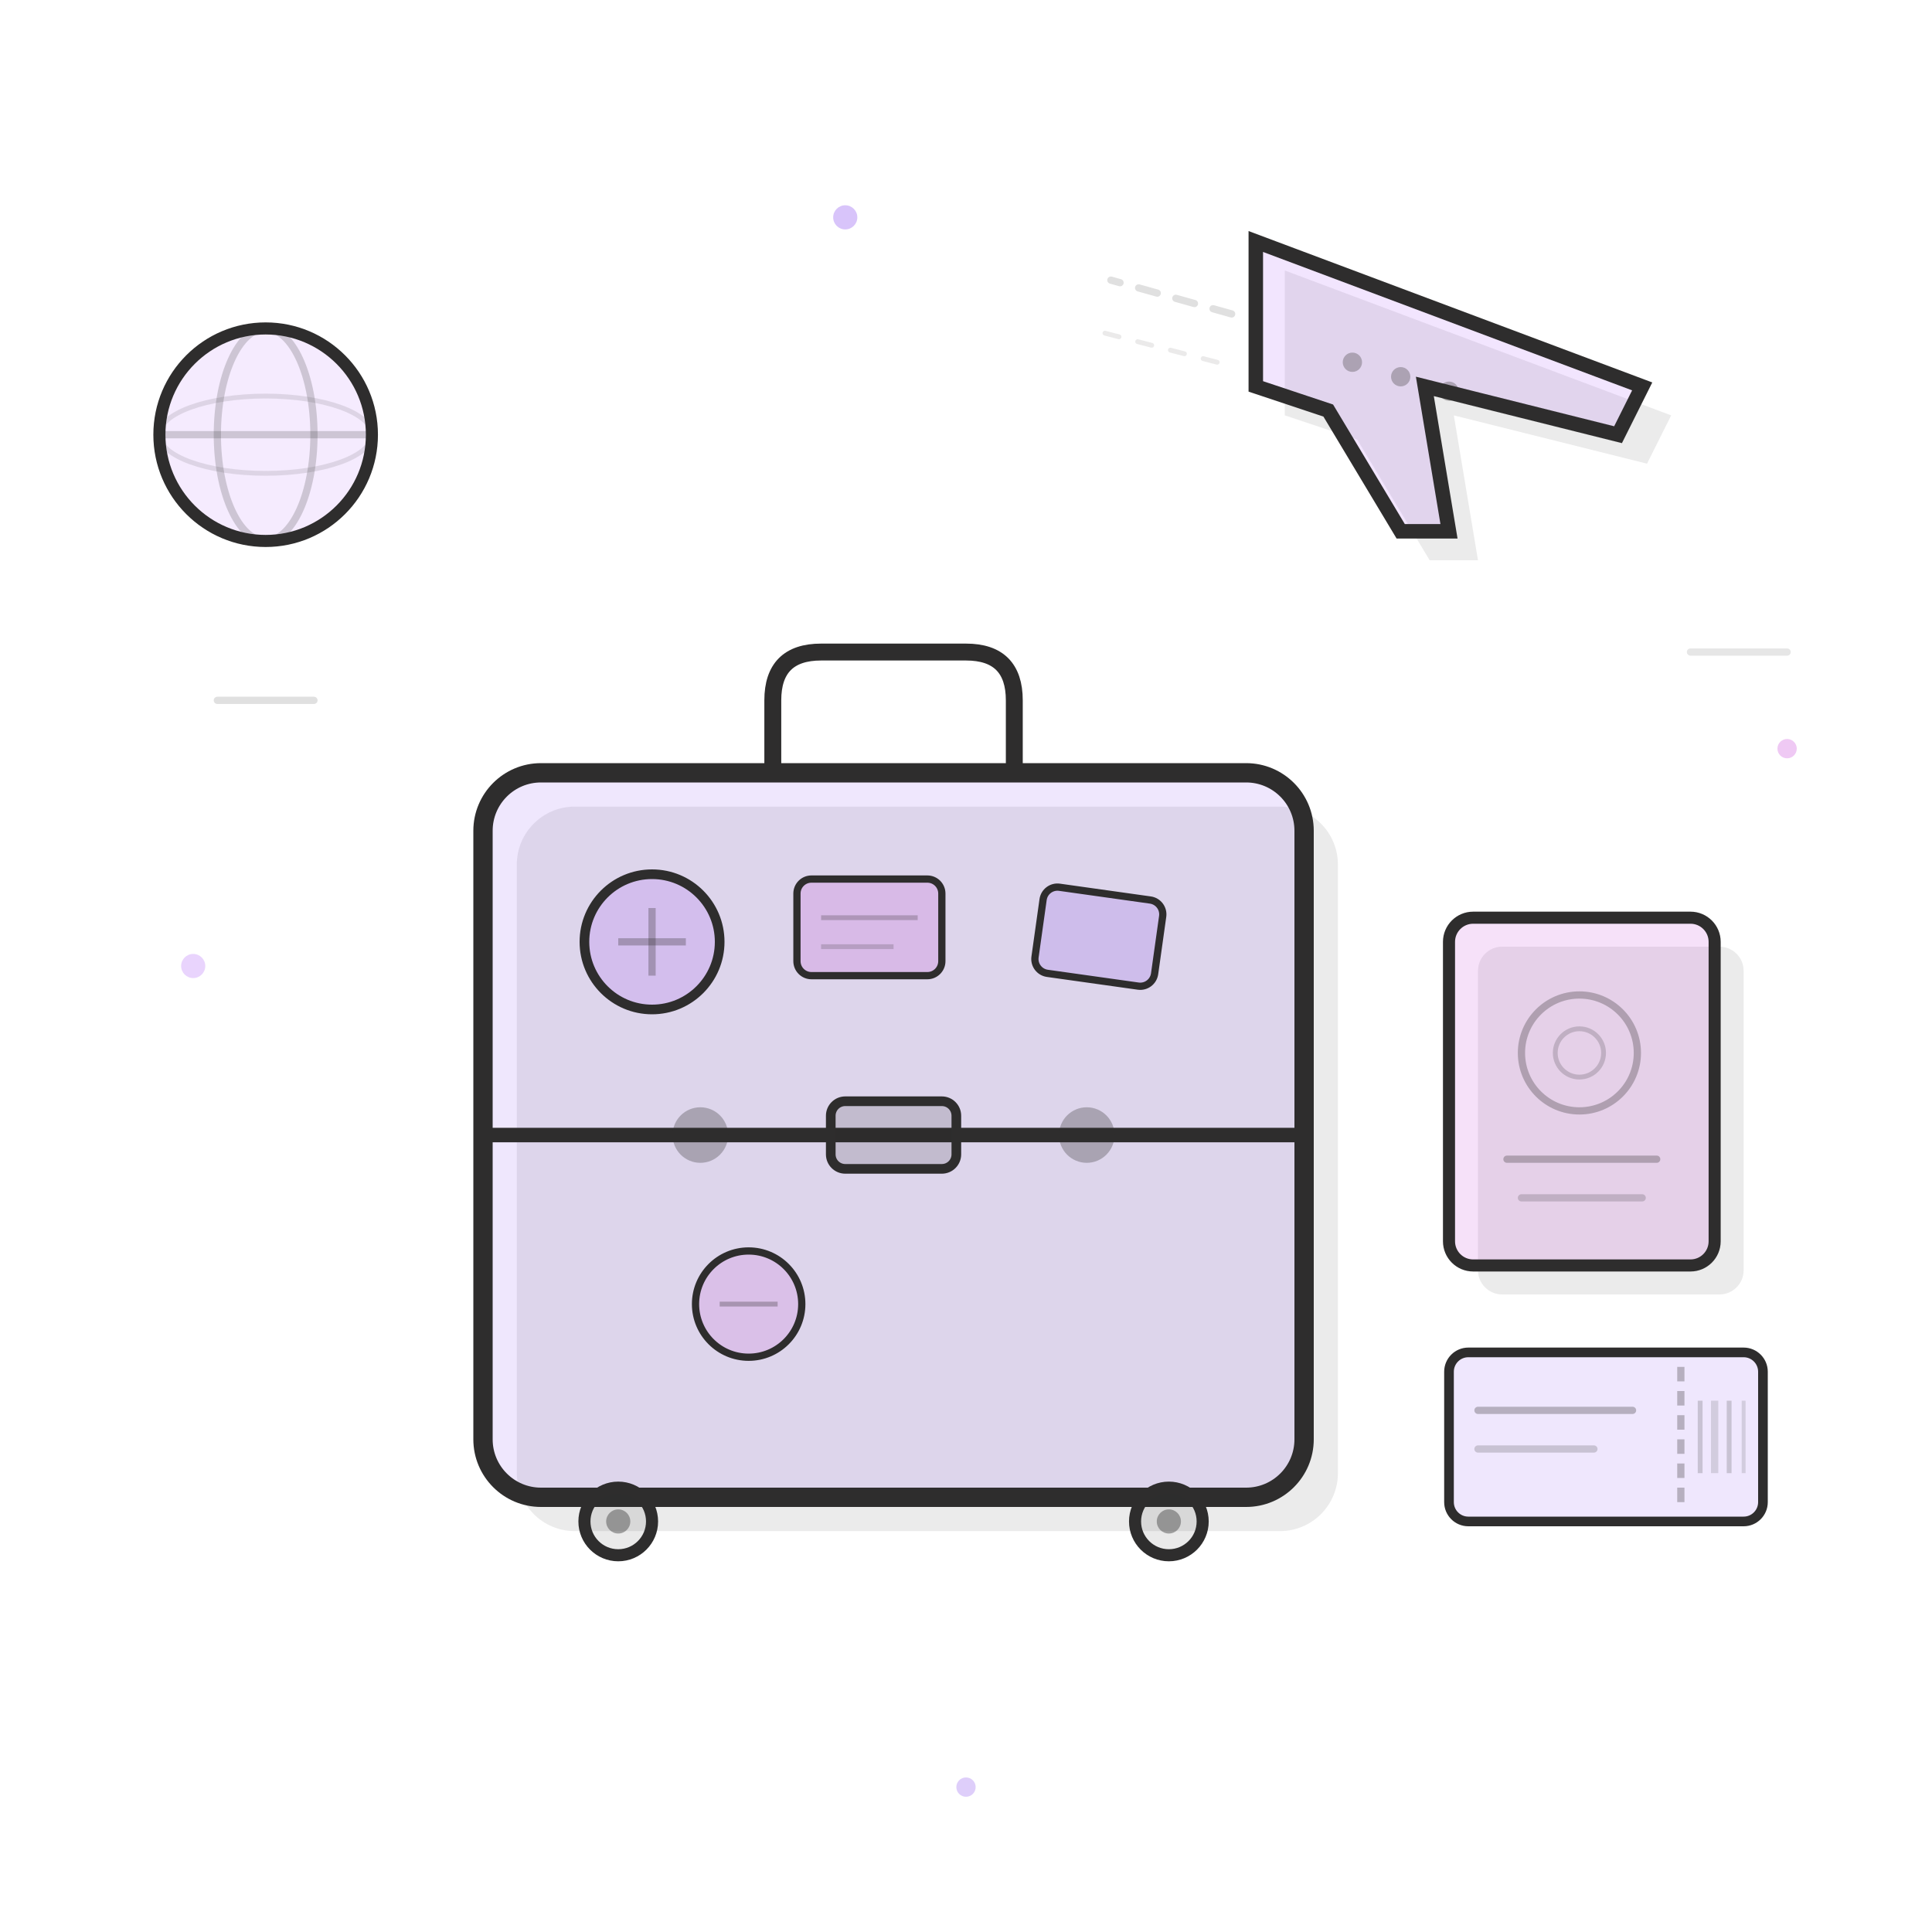
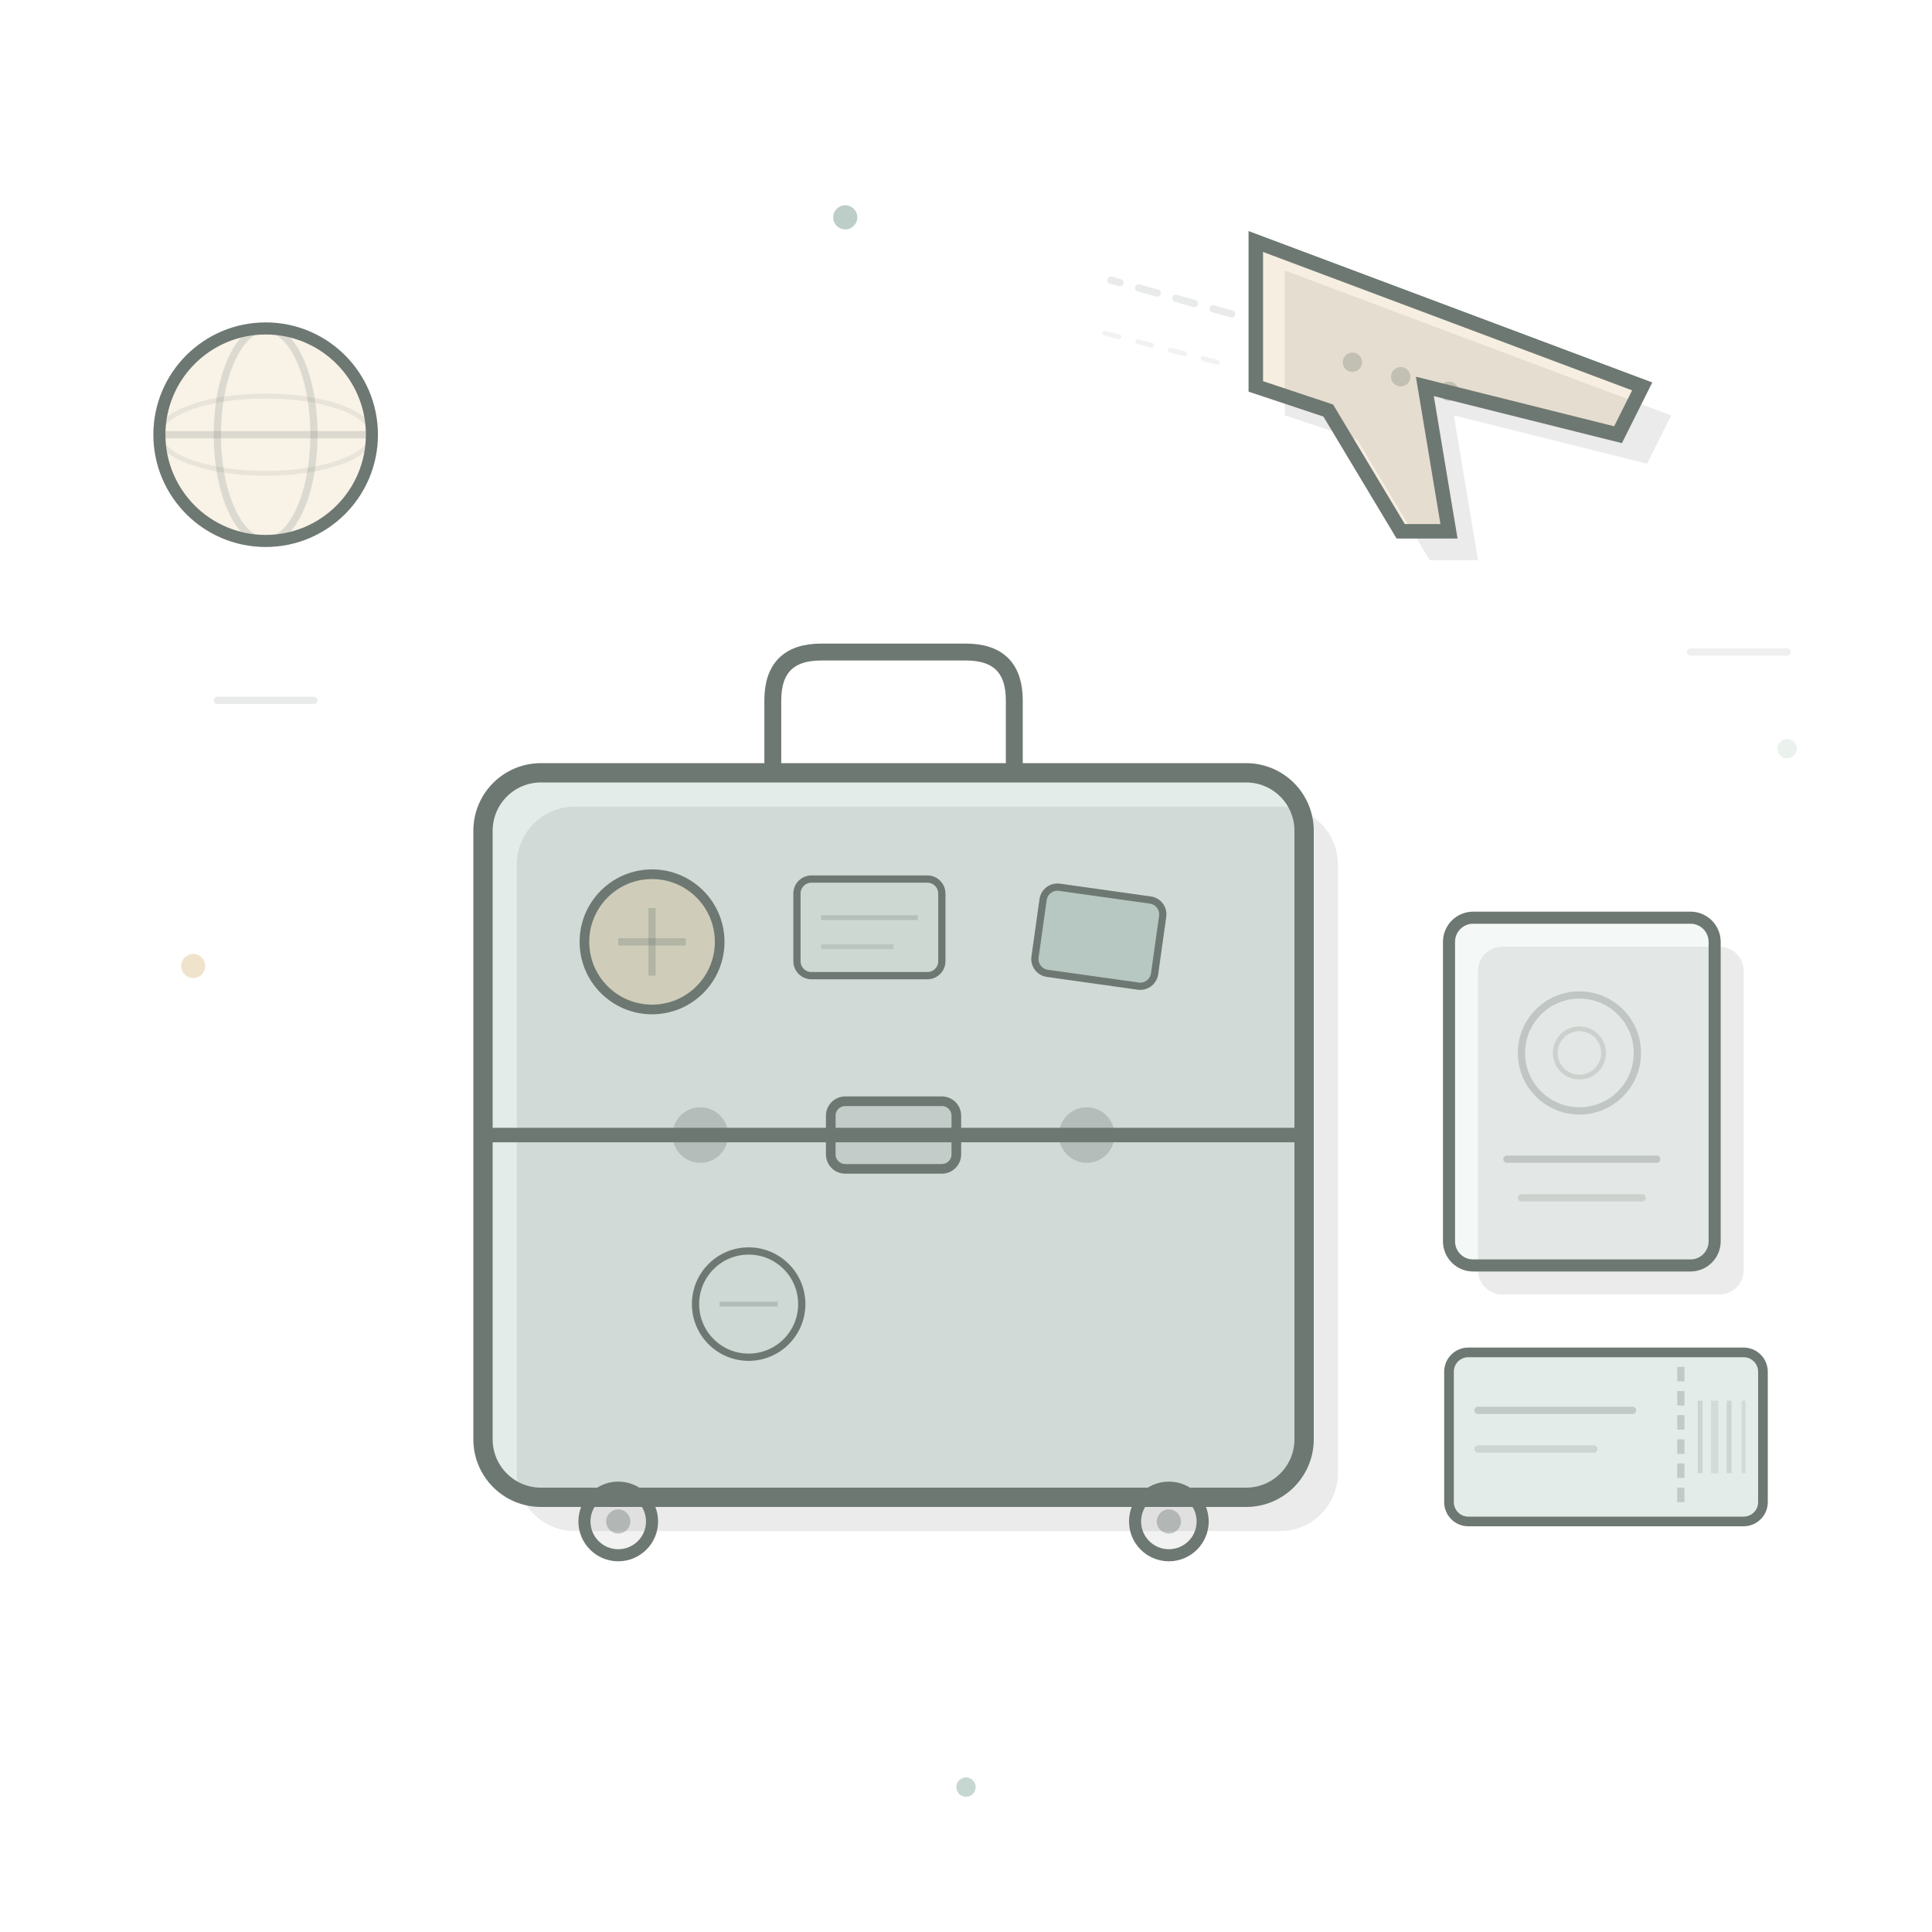
<svg xmlns="http://www.w3.org/2000/svg" viewBox="0 0 400 400" fill="none">
  <rect x="103" y="163" width="170" height="150" rx="12" fill="#000" opacity="0.08" transform="translate(4,4)" />
-   <rect x="100" y="160" width="170" height="150" rx="12" stroke="#2E2D2D" stroke-width="4" fill="#7C3AED" fill-opacity="0.12" />
-   <path d="M160 160 L160 145 Q160 135 170 135 L200 135 Q210 135 210 145 L210 160" stroke="#2E2D2D" stroke-width="3.5" fill="none" />
-   <line x1="100" y1="235" x2="270" y2="235" stroke="#2E2D2D" stroke-width="3" />
-   <rect x="172" y="228" width="26" height="14" rx="3" stroke="#2E2D2D" stroke-width="2" fill="#2E2D2D" fill-opacity="0.15" />
-   <circle cx="145" cy="235" r="5" stroke="#2E2D2D" stroke-width="1.5" fill="#2E2D2D" opacity="0.3" />
-   <circle cx="225" cy="235" r="5" stroke="#2E2D2D" stroke-width="1.5" fill="#2E2D2D" opacity="0.3" />
-   <circle cx="135" cy="195" r="14" stroke="#2E2D2D" stroke-width="2" fill="#A855F7" fill-opacity="0.18" />
-   <line x1="128" y1="195" x2="142" y2="195" stroke="#2E2D2D" stroke-width="1.5" opacity="0.3" />
-   <line x1="135" y1="188" x2="135" y2="202" stroke="#2E2D2D" stroke-width="1.5" opacity="0.3" />
-   <rect x="165" y="182" width="30" height="20" rx="3" stroke="#2E2D2D" stroke-width="1.5" fill="#C026D3" fill-opacity="0.15" />
-   <line x1="170" y1="190" x2="190" y2="190" stroke="#2E2D2D" stroke-width="1" opacity="0.25" />
-   <line x1="170" y1="196" x2="185" y2="196" stroke="#2E2D2D" stroke-width="1" opacity="0.2" />
-   <rect x="215" y="185" width="25" height="18" rx="3" stroke="#2E2D2D" stroke-width="1.5" fill="#7C3AED" fill-opacity="0.15" transform="rotate(8 228 194)" />
-   <circle cx="155" cy="270" r="11" stroke="#2E2D2D" stroke-width="1.5" fill="#C026D3" fill-opacity="0.12" />
-   <line x1="149" y1="270" x2="161" y2="270" stroke="#2E2D2D" stroke-width="1" opacity="0.3" />
-   <circle cx="128" cy="315" r="7" stroke="#2E2D2D" stroke-width="2.5" fill="#2E2D2D" fill-opacity="0.1" />
-   <circle cx="128" cy="315" r="2.5" fill="#2E2D2D" opacity="0.4" />
-   <circle cx="242" cy="315" r="7" stroke="#2E2D2D" stroke-width="2.5" fill="#2E2D2D" fill-opacity="0.1" />
-   <circle cx="242" cy="315" r="2.5" fill="#2E2D2D" opacity="0.4" />
+   <rect x="100" y="160" width="170" height="150" rx="12" stroke="#6E7872" stroke-width="4" fill="#1D5C43" fill-opacity="0.12" />
+   <path d="M160 160 L160 145 Q160 135 170 135 L200 135 Q210 135 210 145 L210 160" stroke="#6E7872" stroke-width="3.5" fill="none" />
+   <line x1="100" y1="235" x2="270" y2="235" stroke="#6E7872" stroke-width="3" />
+   <rect x="172" y="228" width="26" height="14" rx="3" stroke="#6E7872" stroke-width="2" fill="#6E7872" fill-opacity="0.15" />
+   <circle cx="145" cy="235" r="5" stroke="#6E7872" stroke-width="1.5" fill="#6E7872" opacity="0.3" />
+   <circle cx="225" cy="235" r="5" stroke="#6E7872" stroke-width="1.5" fill="#6E7872" opacity="0.3" />
+   <circle cx="135" cy="195" r="14" stroke="#6E7872" stroke-width="2" fill="#C39033" fill-opacity="0.18" />
+   <line x1="128" y1="195" x2="142" y2="195" stroke="#6E7872" stroke-width="1.5" opacity="0.3" />
+   <line x1="135" y1="188" x2="135" y2="202" stroke="#6E7872" stroke-width="1.5" opacity="0.3" />
+   <rect x="165" y="182" width="30" height="20" rx="3" stroke="#6E7872" stroke-width="1.5" fill="#AFCDBB" fill-opacity="0.15" />
+   <line x1="170" y1="190" x2="190" y2="190" stroke="#6E7872" stroke-width="1" opacity="0.25" />
+   <line x1="170" y1="196" x2="185" y2="196" stroke="#6E7872" stroke-width="1" opacity="0.2" />
+   <rect x="215" y="185" width="25" height="18" rx="3" stroke="#6E7872" stroke-width="1.5" fill="#1D5C43" fill-opacity="0.15" transform="rotate(8 228 194)" />
+   <circle cx="155" cy="270" r="11" stroke="#6E7872" stroke-width="1.5" fill="#AFCDBB" fill-opacity="0.12" />
+   <line x1="149" y1="270" x2="161" y2="270" stroke="#6E7872" stroke-width="1" opacity="0.3" />
+   <circle cx="128" cy="315" r="7" stroke="#6E7872" stroke-width="2.5" fill="#6E7872" fill-opacity="0.1" />
+   <circle cx="128" cy="315" r="2.5" fill="#6E7872" opacity="0.4" />
+   <circle cx="242" cy="315" r="7" stroke="#6E7872" stroke-width="2.5" fill="#6E7872" fill-opacity="0.1" />
+   <circle cx="242" cy="315" r="2.5" fill="#6E7872" opacity="0.4" />
  <path d="M263 53 L343 83 L338 93 L298 83 L303 113 L293 113 L278 88 L263 83 Z" fill="#000" opacity="0.08" transform="translate(3,3)" />
-   <path d="M260 50 L340 80 L335 90 L295 80 L300 110 L290 110 L275 85 L260 80 Z" stroke="#2E2D2D" stroke-width="3" fill="#A855F7" fill-opacity="0.15" />
-   <circle cx="280" cy="75" r="2" fill="#2E2D2D" opacity="0.3" />
-   <circle cx="290" cy="78" r="2" fill="#2E2D2D" opacity="0.3" />
-   <circle cx="300" cy="81" r="2" fill="#2E2D2D" opacity="0.3" />
-   <line x1="255" y1="65" x2="230" y2="58" stroke="#2E2D2D" stroke-width="1.5" stroke-linecap="round" opacity="0.15" stroke-dasharray="4 4" />
-   <line x1="252" y1="75" x2="225" y2="68" stroke="#2E2D2D" stroke-width="1" stroke-linecap="round" opacity="0.1" stroke-dasharray="3 4" />
+   <path d="M260 50 L340 80 L335 90 L295 80 L300 110 L290 110 L275 85 L260 80 Z" stroke="#6E7872" stroke-width="3" fill="#C39033" fill-opacity="0.15" />
+   <circle cx="280" cy="75" r="2" fill="#6E7872" opacity="0.3" />
+   <circle cx="290" cy="78" r="2" fill="#6E7872" opacity="0.3" />
+   <circle cx="300" cy="81" r="2" fill="#6E7872" opacity="0.3" />
+   <line x1="255" y1="65" x2="230" y2="58" stroke="#6E7872" stroke-width="1.5" stroke-linecap="round" opacity="0.15" stroke-dasharray="4 4" />
+   <line x1="252" y1="75" x2="225" y2="68" stroke="#6E7872" stroke-width="1" stroke-linecap="round" opacity="0.1" stroke-dasharray="3 4" />
  <rect x="303" y="193" width="55" height="72" rx="5" fill="#000" opacity="0.08" transform="translate(3,3)" />
-   <rect x="300" y="190" width="55" height="72" rx="5" stroke="#2E2D2D" stroke-width="2.5" fill="#C026D3" fill-opacity="0.14" />
-   <circle cx="327" cy="218" r="12" stroke="#2E2D2D" stroke-width="1.5" fill="none" opacity="0.3" />
-   <circle cx="327" cy="218" r="5" stroke="#2E2D2D" stroke-width="1" fill="none" opacity="0.2" />
-   <line x1="312" y1="240" x2="343" y2="240" stroke="#2E2D2D" stroke-width="1.5" stroke-linecap="round" opacity="0.3" />
-   <line x1="315" y1="248" x2="340" y2="248" stroke="#2E2D2D" stroke-width="1.5" stroke-linecap="round" opacity="0.2" />
-   <rect x="300" y="280" width="65" height="35" rx="4" stroke="#2E2D2D" stroke-width="2" fill="#7C3AED" fill-opacity="0.12" />
-   <line x1="348" y1="283" x2="348" y2="312" stroke="#2E2D2D" stroke-width="1.5" stroke-dasharray="3 2" opacity="0.3" />
-   <line x1="306" y1="292" x2="338" y2="292" stroke="#2E2D2D" stroke-width="1.5" stroke-linecap="round" opacity="0.3" />
-   <line x1="306" y1="300" x2="330" y2="300" stroke="#2E2D2D" stroke-width="1.5" stroke-linecap="round" opacity="0.2" />
-   <line x1="352" y1="290" x2="352" y2="305" stroke="#2E2D2D" stroke-width="1" opacity="0.2" />
-   <line x1="355" y1="290" x2="355" y2="305" stroke="#2E2D2D" stroke-width="1.5" opacity="0.15" />
-   <line x1="358" y1="290" x2="358" y2="305" stroke="#2E2D2D" stroke-width="1" opacity="0.2" />
-   <line x1="361" y1="290" x2="361" y2="305" stroke="#2E2D2D" stroke-width="0.8" opacity="0.15" />
-   <circle cx="55" cy="90" r="22" stroke="#2E2D2D" stroke-width="2.5" fill="#A855F7" fill-opacity="0.12" />
-   <ellipse cx="55" cy="90" rx="10" ry="22" stroke="#2E2D2D" stroke-width="1.5" fill="none" opacity="0.2" />
-   <line x1="33" y1="90" x2="77" y2="90" stroke="#2E2D2D" stroke-width="1.5" opacity="0.2" />
-   <ellipse cx="55" cy="90" rx="22" ry="8" stroke="#2E2D2D" stroke-width="1" fill="none" opacity="0.12" transform="rotate(0 55 90)" />
-   <circle cx="175" cy="45" r="2.5" fill="#7C3AED" opacity="0.3" />
-   <circle cx="370" cy="155" r="2" fill="#C026D3" opacity="0.25" />
-   <circle cx="40" cy="200" r="2.5" fill="#A855F7" opacity="0.25" />
-   <circle cx="200" cy="370" r="2" fill="#7C3AED" opacity="0.25" />
-   <line x1="45" y1="145" x2="65" y2="145" stroke="#2E2D2D" stroke-width="1.5" stroke-linecap="round" opacity="0.15" />
-   <line x1="350" y1="135" x2="370" y2="135" stroke="#2E2D2D" stroke-width="1.5" stroke-linecap="round" opacity="0.12" />
+   <rect x="300" y="190" width="55" height="72" rx="5" stroke="#6E7872" stroke-width="2.5" fill="#AFCDBB" fill-opacity="0.14" />
+   <circle cx="327" cy="218" r="12" stroke="#6E7872" stroke-width="1.5" fill="none" opacity="0.3" />
+   <circle cx="327" cy="218" r="5" stroke="#6E7872" stroke-width="1" fill="none" opacity="0.2" />
+   <line x1="312" y1="240" x2="343" y2="240" stroke="#6E7872" stroke-width="1.5" stroke-linecap="round" opacity="0.3" />
+   <line x1="315" y1="248" x2="340" y2="248" stroke="#6E7872" stroke-width="1.5" stroke-linecap="round" opacity="0.2" />
+   <rect x="300" y="280" width="65" height="35" rx="4" stroke="#6E7872" stroke-width="2" fill="#1D5C43" fill-opacity="0.12" />
+   <line x1="348" y1="283" x2="348" y2="312" stroke="#6E7872" stroke-width="1.5" stroke-dasharray="3 2" opacity="0.3" />
+   <line x1="306" y1="292" x2="338" y2="292" stroke="#6E7872" stroke-width="1.5" stroke-linecap="round" opacity="0.3" />
+   <line x1="306" y1="300" x2="330" y2="300" stroke="#6E7872" stroke-width="1.5" stroke-linecap="round" opacity="0.2" />
+   <line x1="352" y1="290" x2="352" y2="305" stroke="#6E7872" stroke-width="1" opacity="0.2" />
+   <line x1="355" y1="290" x2="355" y2="305" stroke="#6E7872" stroke-width="1.5" opacity="0.15" />
+   <line x1="358" y1="290" x2="358" y2="305" stroke="#6E7872" stroke-width="1" opacity="0.2" />
+   <line x1="361" y1="290" x2="361" y2="305" stroke="#6E7872" stroke-width="0.8" opacity="0.15" />
+   <circle cx="55" cy="90" r="22" stroke="#6E7872" stroke-width="2.5" fill="#C39033" fill-opacity="0.12" />
+   <ellipse cx="55" cy="90" rx="10" ry="22" stroke="#6E7872" stroke-width="1.5" fill="none" opacity="0.2" />
+   <line x1="33" y1="90" x2="77" y2="90" stroke="#6E7872" stroke-width="1.5" opacity="0.2" />
+   <ellipse cx="55" cy="90" rx="22" ry="8" stroke="#6E7872" stroke-width="1" fill="none" opacity="0.12" transform="rotate(0 55 90)" />
+   <circle cx="175" cy="45" r="2.5" fill="#1D5C43" opacity="0.3" />
+   <circle cx="370" cy="155" r="2" fill="#AFCDBB" opacity="0.25" />
+   <circle cx="40" cy="200" r="2.5" fill="#C39033" opacity="0.25" />
+   <circle cx="200" cy="370" r="2" fill="#1D5C43" opacity="0.25" />
+   <line x1="45" y1="145" x2="65" y2="145" stroke="#6E7872" stroke-width="1.5" stroke-linecap="round" opacity="0.15" />
+   <line x1="350" y1="135" x2="370" y2="135" stroke="#6E7872" stroke-width="1.5" stroke-linecap="round" opacity="0.12" />
</svg>
